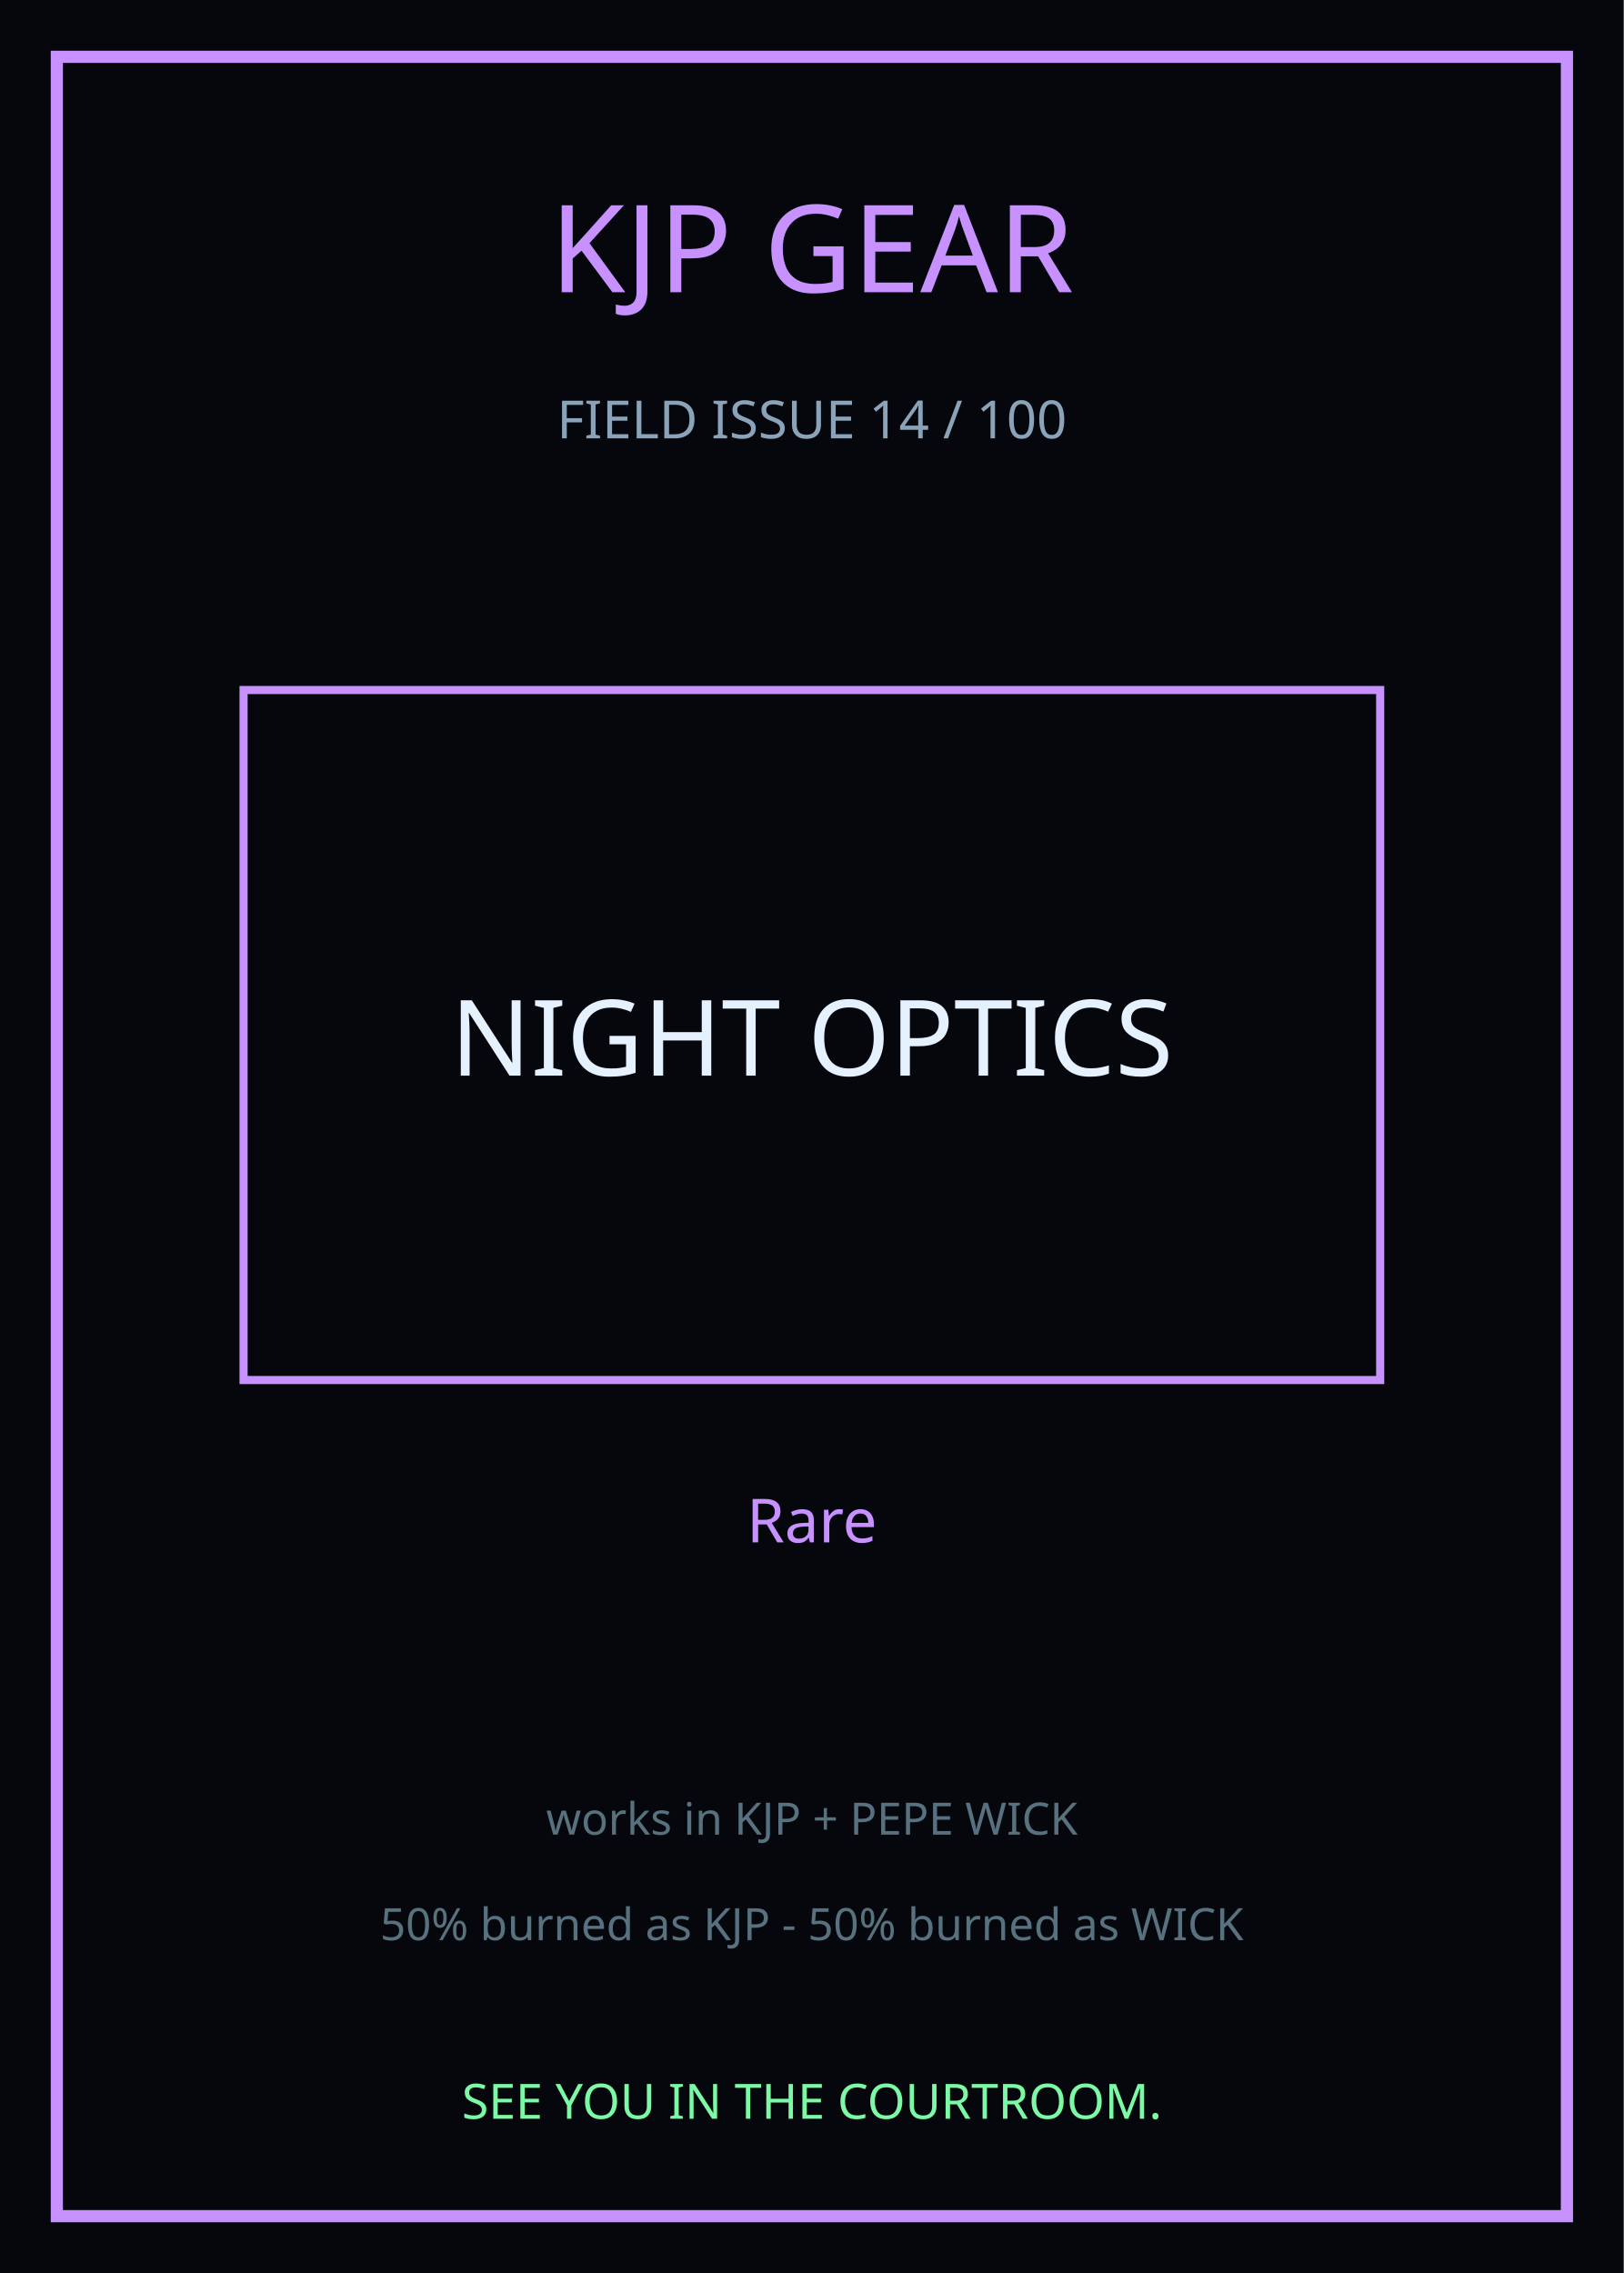
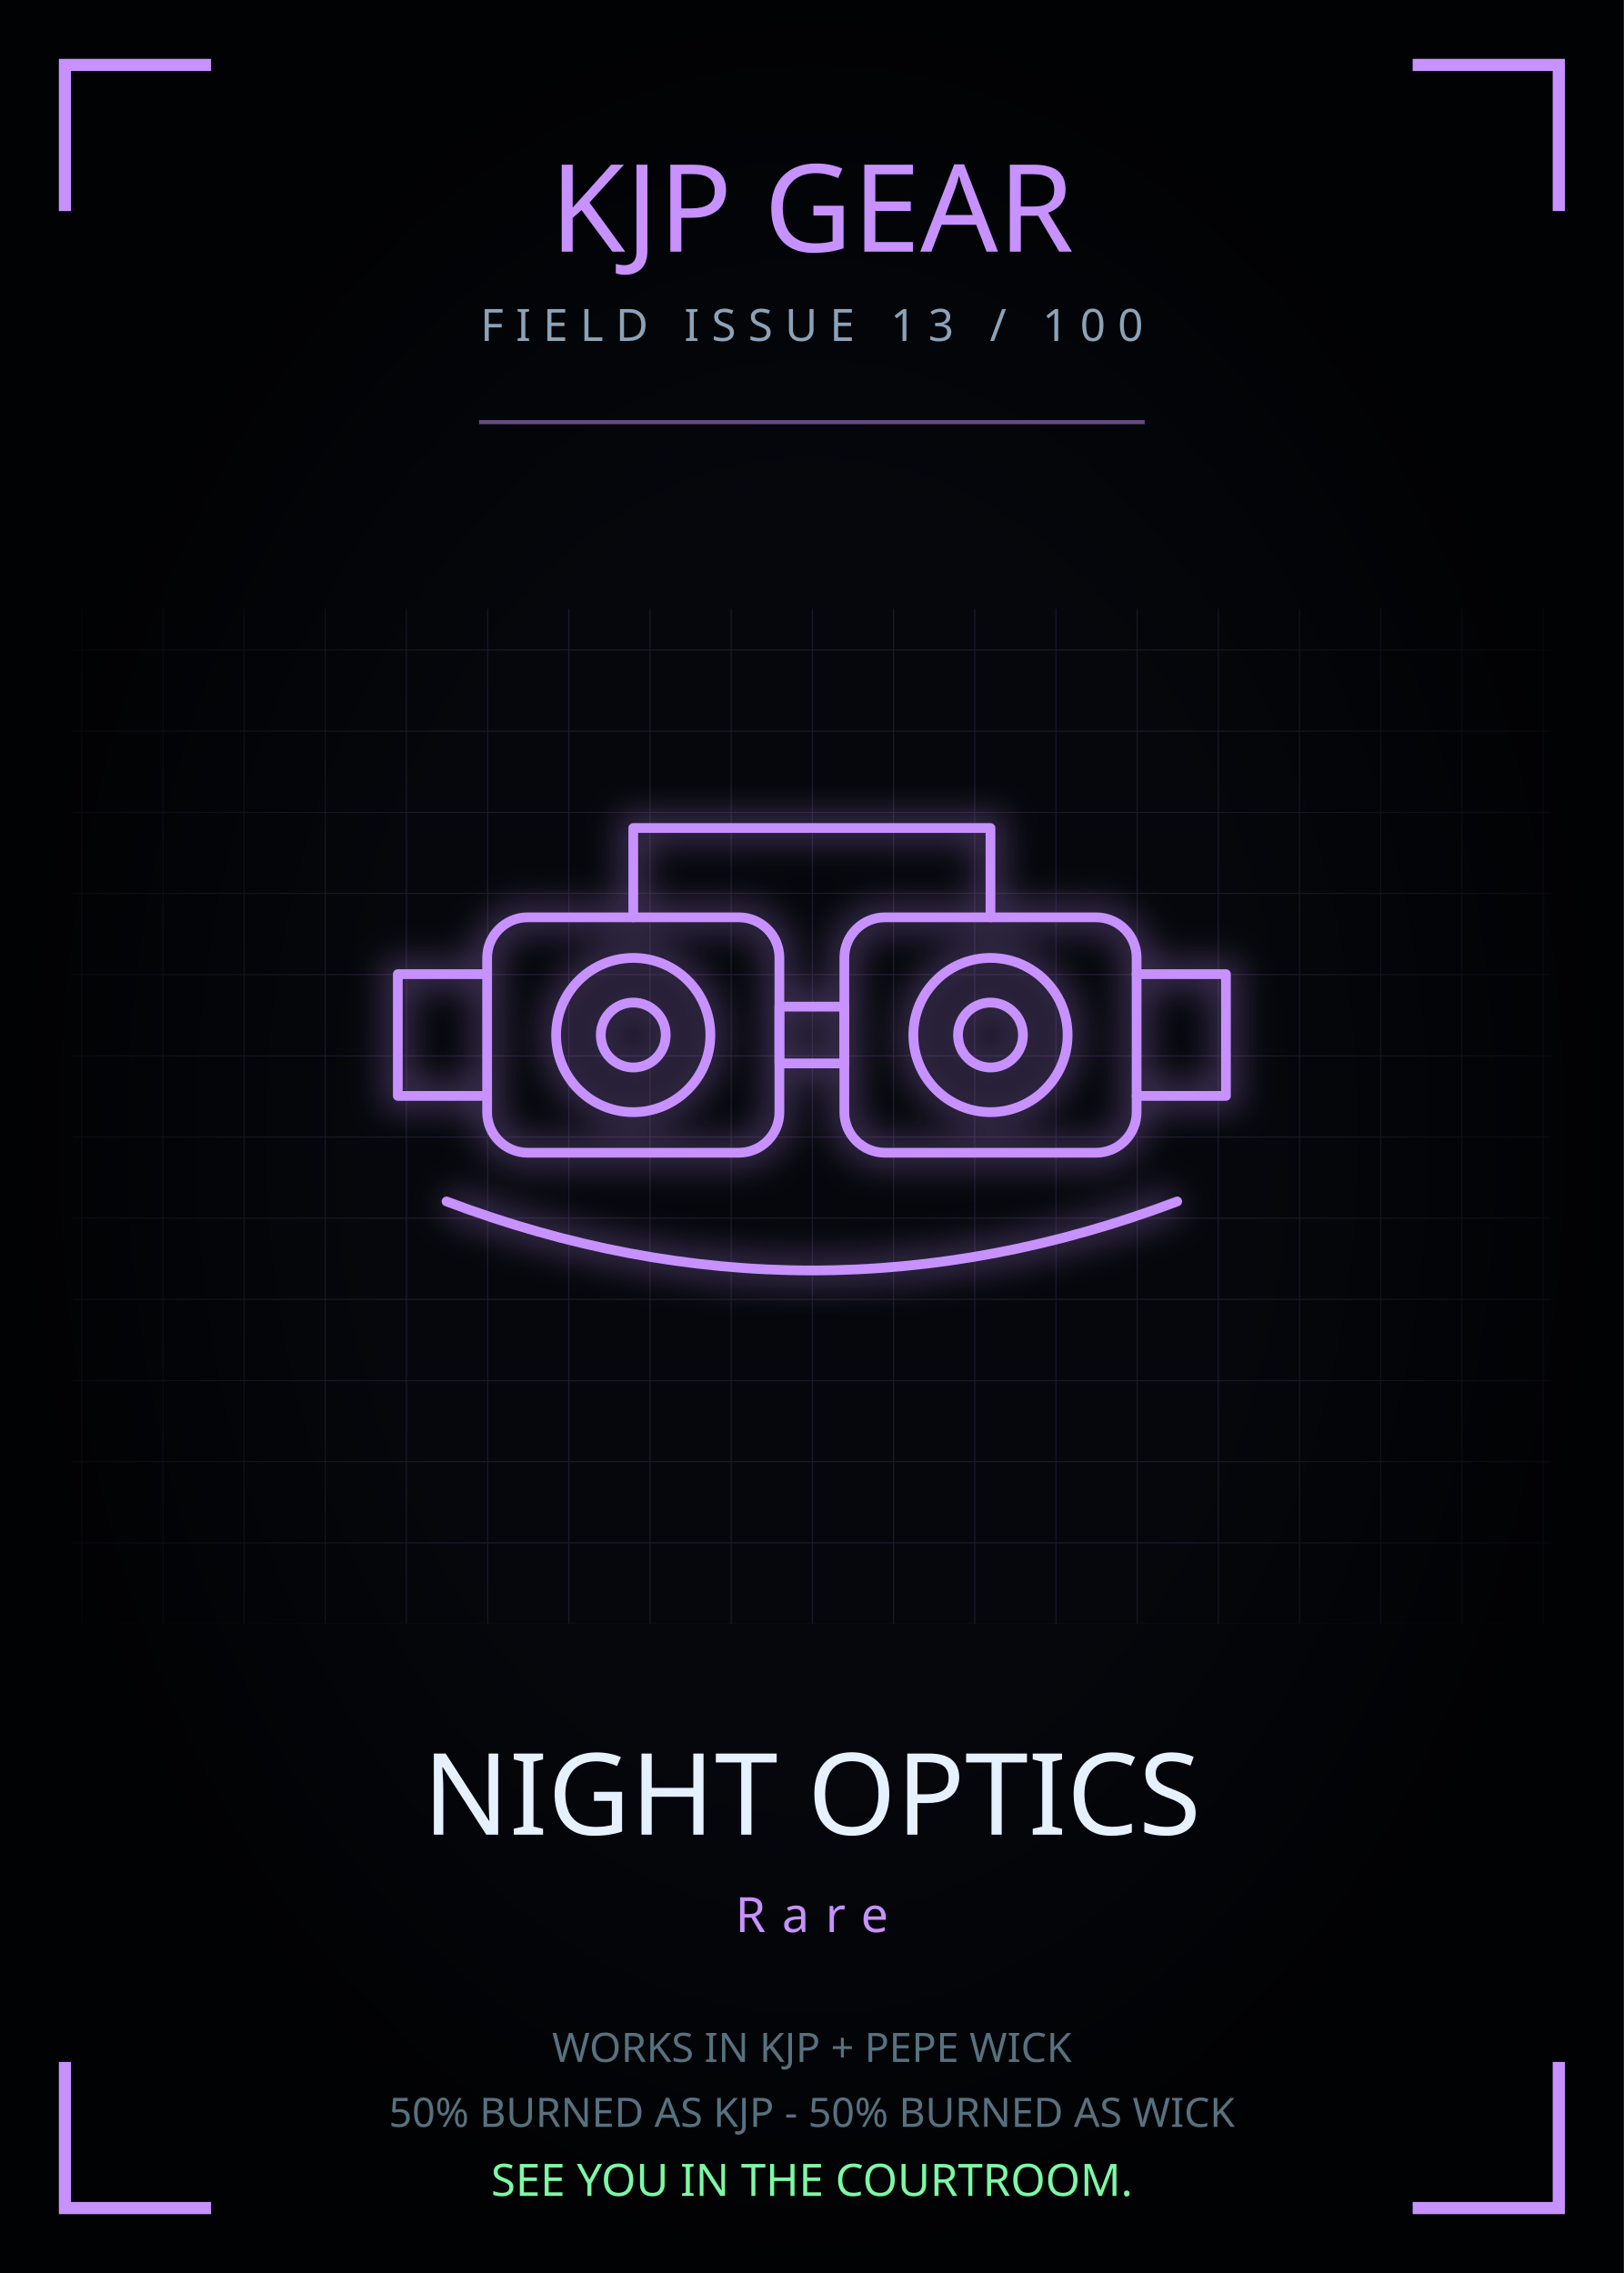
<svg xmlns="http://www.w3.org/2000/svg" width="400" height="560" viewBox="0 0 400 560">
+   <defs>
+     <pattern id="g" width="20" height="20" patternUnits="userSpaceOnUse">
+       <path d="M20 0H0V20" fill="none" stroke="#c792ff" stroke-width=".5" opacity=".13" />
+     </pattern>
+     <radialGradient id="v">
+       <stop offset=".55" stop-color="#000" stop-opacity="0" />
+       <stop offset="1" stop-color="#000" stop-opacity=".75" />
+     </radialGradient>
+     <filter id="b">
+       <feGaussianBlur stdDeviation="4" />
+     </filter>
+   </defs>
  <rect width="400" height="560" fill="#05070c" />
-   <rect x="14" y="14" width="372" height="532" fill="none" stroke="#c792ff" stroke-width="3" />
-   <text x="200" y="72" text-anchor="middle" font-family="Arial Black" font-size="30" fill="#c792ff">KJP GEAR</text>
-   <text x="200" y="108" text-anchor="middle" font-family="Verdana" font-size="13" fill="#8ba3b8">FIELD ISSUE 14 / 100</text>
-   <rect x="60" y="170" width="280" height="170" fill="none" stroke="#c792ff" stroke-width="2" />
-   <text x="200" y="265" text-anchor="middle" font-family="Arial Black" font-size="26" fill="#e6f1ff">NIGHT OPTICS</text>
-   <text x="200" y="380" text-anchor="middle" font-family="Verdana" font-size="15" fill="#c792ff">Rare</text>
-   <text x="200" y="452" text-anchor="middle" font-family="Verdana" font-size="11" fill="#57717f">works in KJP + PEPE WICK</text>
-   <text x="200" y="478" text-anchor="middle" font-family="Verdana" font-size="11" fill="#57717f">50% burned as KJP - 50% burned as WICK</text>
-   <text x="200" y="522" text-anchor="middle" font-family="Verdana" font-size="12" fill="#7cf9a5">SEE YOU IN THE COURTROOM.</text>
+   <rect x="18" y="150" width="364" height="250" fill="url(#g)" />
+   <g fill="none" stroke="#c792ff" stroke-width="7" opacity=".30" filter="url(#b)">
+     <rect x="120" y="226" width="72" height="58" rx="10" />
+     <rect x="208" y="226" width="72" height="58" rx="10" />
+     <circle cx="156" cy="255" r="19" />
+     <circle cx="244" cy="255" r="19" />
+     <circle cx="156" cy="255" r="8" />
+     <circle cx="244" cy="255" r="8" />
+     <path d="M192 248h16v14h-16z" />
+     <path d="M120 240h-22v30h22M280 240h22v30h-22" />
+     <path d="M156 226v-22h88v22" />
+     <path d="M110 296q90 34 180 0" />
+   </g>
+   <g fill="none" stroke="#c792ff" stroke-width="2.4" stroke-linejoin="round" stroke-linecap="round">
+     <rect x="120" y="226" width="72" height="58" rx="10" />
+     <rect x="208" y="226" width="72" height="58" rx="10" />
+     <circle cx="156" cy="255" r="19" />
+     <circle cx="244" cy="255" r="19" />
+     <circle cx="156" cy="255" r="8" />
+     <circle cx="244" cy="255" r="8" />
+     <path d="M192 248h16v14h-16z" />
+     <path d="M120 240h-22v30h22M280 240h22v30h-22" />
+     <path d="M156 226v-22h88v22" />
+     <path d="M110 296q90 34 180 0" />
+   </g>
+   <rect width="400" height="560" fill="url(#v)" />
+   <g fill="none" stroke="#c792ff" stroke-width="3">
+     <path d="M16 52V16h36M348 16h36v36M384 508v36h-36M52 544H16v-36" />
+   </g>
+   <text x="200" y="62" text-anchor="middle" font-family="Arial Black" font-size="30" fill="#c792ff">KJP GEAR</text>
+   <text x="200" y="84" text-anchor="middle" font-family="Verdana" font-size="11" fill="#8ba3b8" letter-spacing="3">FIELD ISSUE 13 / 100</text>
+   <path d="M118 104h164" stroke="#c792ff" stroke-width="1" opacity=".5" />
+   <text x="200" y="452" text-anchor="middle" font-family="Arial Black" font-size="28" fill="#e6f1ff">NIGHT OPTICS</text>
+   <text x="200" y="476" text-anchor="middle" font-family="Verdana" font-size="12" fill="#c792ff" letter-spacing="4">Rare</text>
+   <text x="200" y="508" text-anchor="middle" font-family="Verdana" font-size="10" fill="#57717f">WORKS IN KJP + PEPE WICK</text>
+   <text x="200" y="524" text-anchor="middle" font-family="Verdana" font-size="10" fill="#57717f">50% BURNED AS KJP - 50% BURNED AS WICK</text>
+   <text x="200" y="541" text-anchor="middle" font-family="Verdana" font-size="11" fill="#7cf9a5">SEE YOU IN THE COURTROOM.</text>
</svg>
